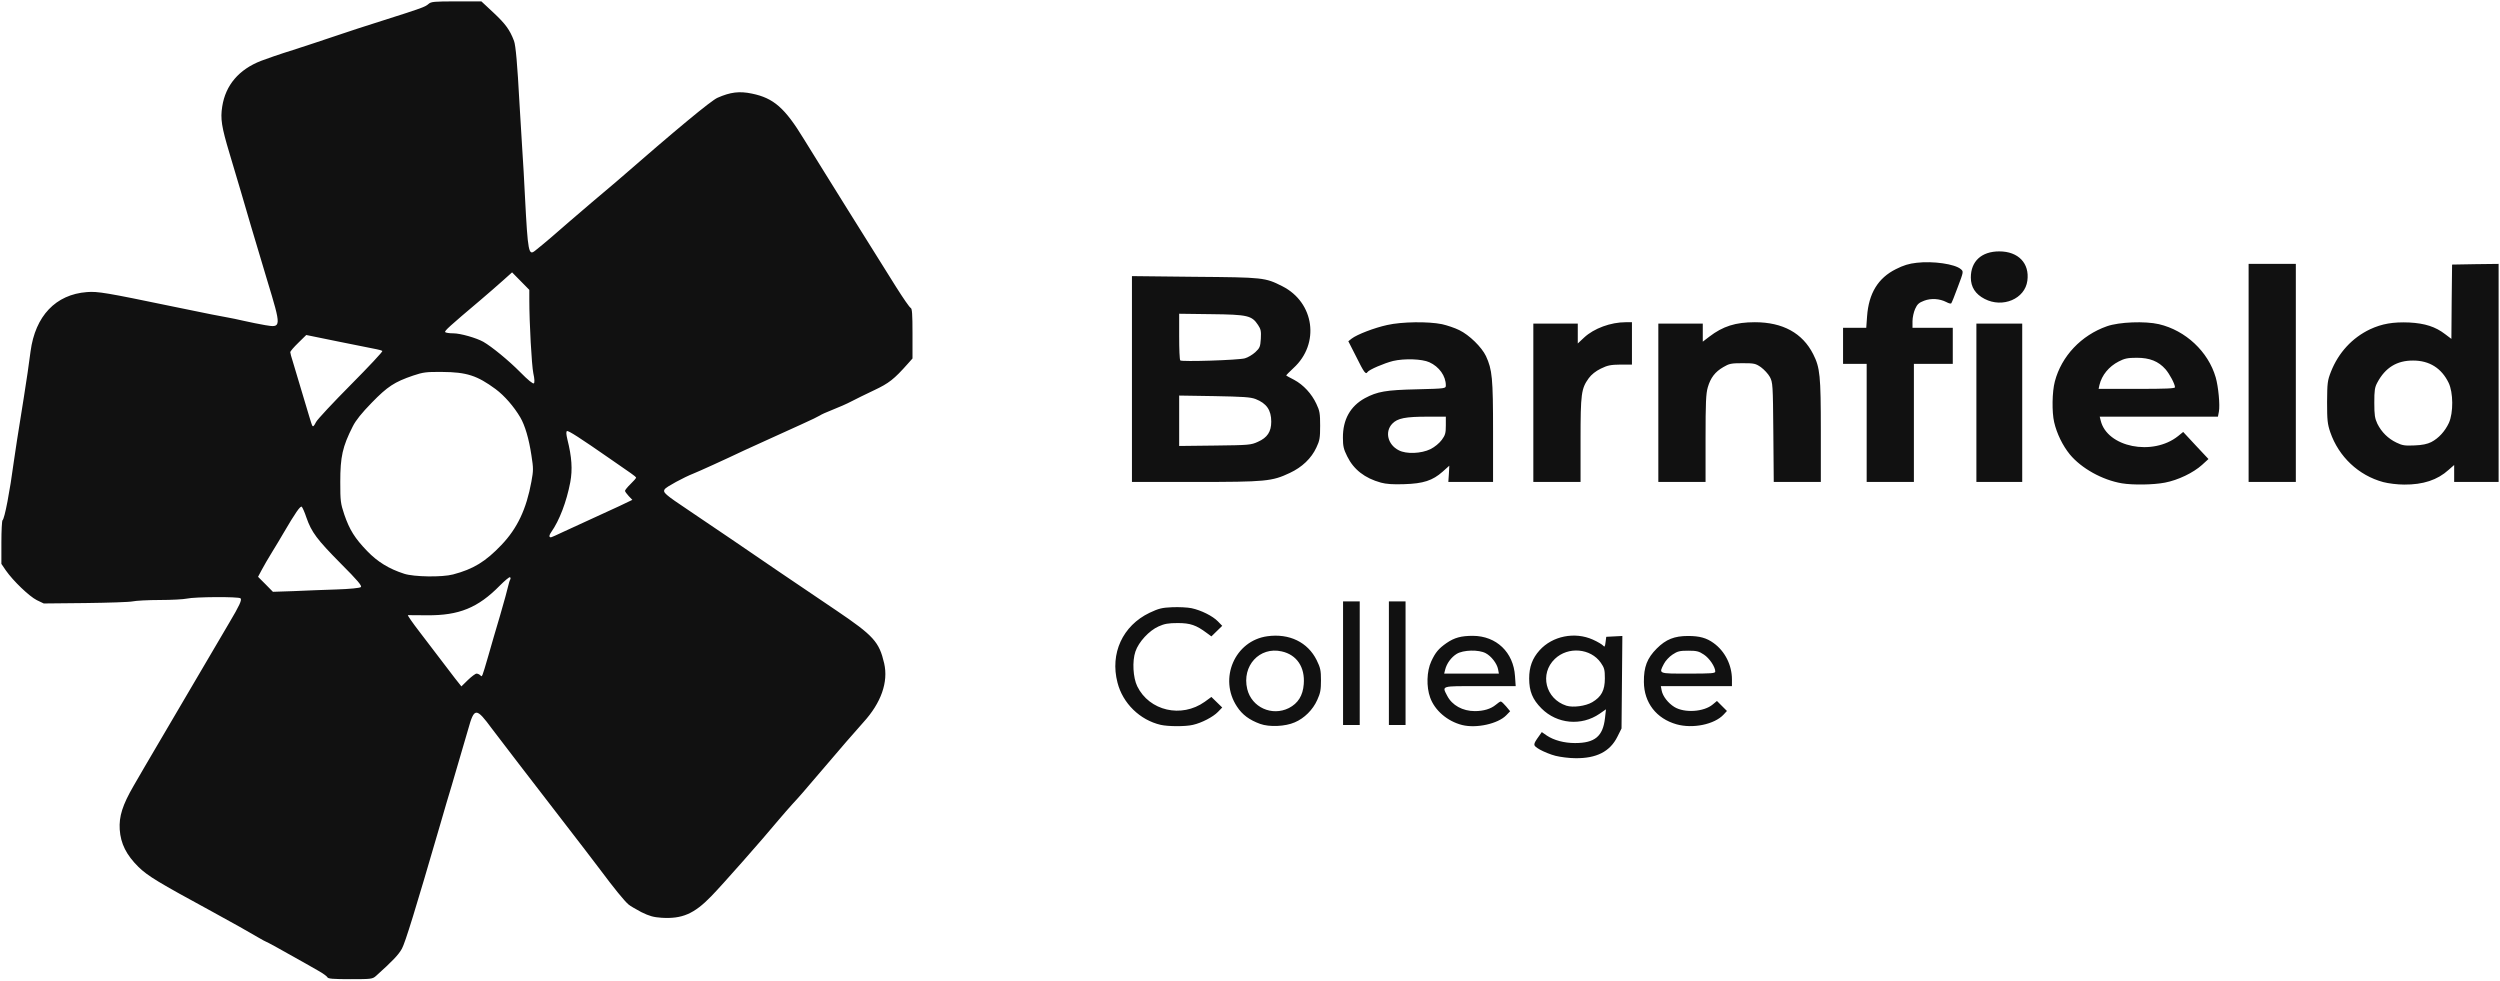
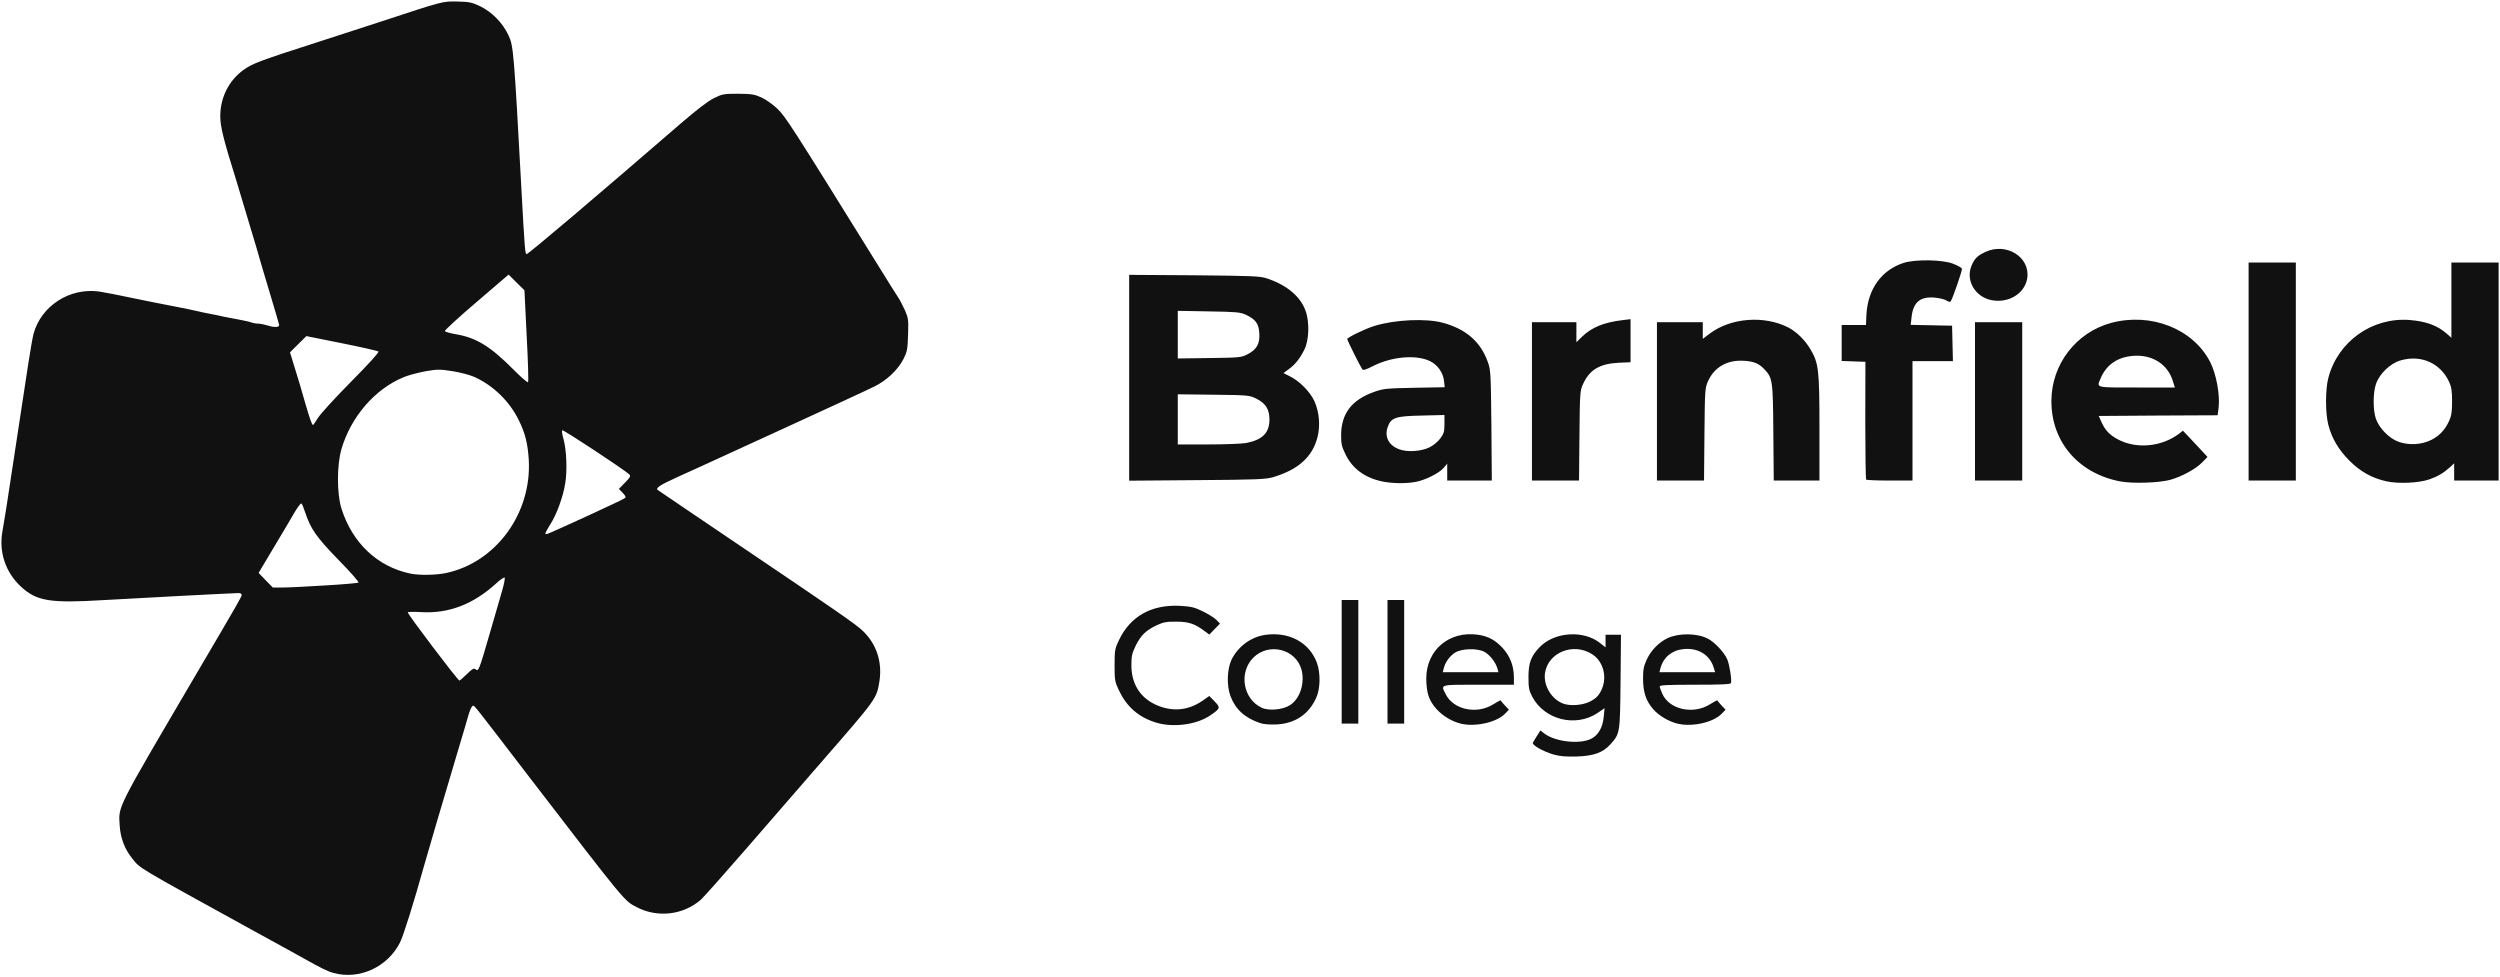
- <svg xmlns="http://www.w3.org/2000/svg" viewBox="0 0 1800 706" width="1800" height="706">
-   <path fill="#111111" fill-rule="evenodd" d="M235.7 703.6C235.4 702.9 232.5 700.8 229.3 699.0C226.1 697.2 221.9 694.8 220.0 693.7C202.9 684.0 191.9 678.0 191.5 678.0C191.3 678.0 188.7 676.6 185.8 674.9C179.7 671.3 166.8 664.0 153.0 656.5C113.8 635.2 106.5 630.8 99.7 624.2C91.0 615.6 86.9 607.5 86.2 597.3C85.6 587.8 88.2 579.6 96.2 565.8C99.5 560.1 103.1 553.9 104.2 552.0C105.3 550.1 109.4 543.1 113.3 536.5C121.8 522.0 132.1 504.5 136.5 497.0C139.9 491.2 157.1 461.9 165.0 448.5C172.5 435.9 174.3 431.9 173.2 430.8C171.9 429.5 140.1 429.7 134.5 431.0C132.3 431.5 123.5 432.0 115.0 432.0C106.5 432.0 97.7 432.5 95.5 433.0C93.3 433.5 78.0 434.0 61.5 434.2L31.5 434.5L26.5 432.1C21.1 429.4 9.5 418.3 4.2 410.7L1.0 406.0L1.0 390.5C1.0 382.1 1.4 374.9 1.8 374.6C3.3 373.7 7.1 353.8 10.0 332.0C10.7 326.6 12.9 312.7 17.1 286.5C19.5 271.2 20.5 264.5 22.0 253.0C25.4 227.5 40.1 212.0 62.6 210.3C70.4 209.7 76.3 210.7 124.5 220.7C149.3 225.8 160.1 228.0 164.0 228.6C165.9 228.9 171.1 230.0 175.5 231.0C179.9 232.0 186.8 233.4 190.9 234.1C202.7 236.1 202.7 235.8 192.4 201.9C182.8 169.9 177.0 150.4 173.6 138.5C171.5 131.3 167.8 118.8 165.3 110.6C159.5 91.3 158.6 85.5 160.0 76.7C162.4 61.3 172.0 50.0 188.0 43.8C191.6 42.4 201.9 38.8 211.0 36.0C220.1 33.1 233.8 28.5 241.5 25.9C249.2 23.3 264.9 18.1 276.5 14.5C303.9 5.8 306.1 5.0 308.6 2.8C310.4 1.2 312.6 1.0 328.6 1.0L346.6 1.0L355.6 9.4C363.9 17.2 367.1 21.5 370.1 29.5C371.3 32.7 372.5 46.1 374.0 74.0C374.6 83.6 375.5 98.5 376.0 107.0C376.6 115.5 377.5 131.3 378.0 142.0C380.1 182.0 380.6 184.3 385.4 180.4C391.0 176.0 402.1 166.5 410.0 159.5C414.7 155.4 421.9 149.3 426.0 145.8C430.1 142.4 438.0 135.7 443.5 131.0C487.6 92.6 511.9 72.5 516.6 70.4C525.9 66.3 532.4 65.5 541.4 67.4C557.0 70.6 565.1 77.7 578.7 100.0C583.6 108.0 590.6 119.2 594.2 125.0C597.8 130.8 605.3 142.7 610.7 151.5C621.4 168.7 631.1 184.1 645.3 206.8C650.3 214.7 654.9 221.4 655.7 221.7C656.7 222.1 657.0 226.1 657.0 240.1L657.0 258.1L653.8 261.7C643.7 273.1 640.1 275.9 629.3 281.0C623.4 283.8 616.0 287.4 613.0 289.0C610.0 290.6 603.9 293.3 599.5 295.0C595.1 296.7 591.0 298.6 590.4 299.1C589.7 299.6 583.7 302.6 576.9 305.6C570.1 308.7 559.8 313.4 554.0 316.0C548.2 318.6 540.1 322.3 536.0 324.2C521.5 331.1 502.5 339.7 499.4 340.9C492.5 343.6 479.6 350.6 478.6 352.2C477.1 354.6 478.5 355.8 496.4 367.8C505.3 373.8 519.0 383.1 527.0 388.5C535.0 394.0 550.2 404.3 560.7 411.5C571.3 418.6 589.9 431.2 602.1 439.5C629.0 457.7 633.0 462.1 636.6 477.6C639.7 491.1 634.4 506.1 621.6 520.1C618.8 523.2 613.3 529.5 609.3 534.1C605.4 538.7 597.3 548.1 591.4 555.0C585.5 561.9 579.3 569.1 577.7 571.0C576.1 572.9 572.8 576.5 570.5 579.0C568.2 581.5 563.9 586.5 560.9 590.0C548.6 604.8 520.1 637.1 512.1 645.3C499.8 658.0 491.1 661.7 476.4 660.8C470.5 660.4 467.6 659.6 461.7 656.7C457.8 654.6 453.6 652.2 452.5 651.2C449.4 648.5 442.3 639.8 432.0 626.0C426.8 619.1 415.6 604.5 407.0 593.4C382.4 561.5 359.9 532.3 354.3 524.8C342.8 509.2 341.5 509.2 337.1 525.0C336.2 528.3 331.2 545.2 325.1 566.0C323.5 571.2 319.7 584.0 316.7 594.5C299.0 655.3 291.8 678.6 289.4 683.0C287.1 687.3 282.5 692.1 270.8 702.6C268.2 704.9 267.6 705.0 252.2 705.0C239.7 705.0 236.1 704.7 235.7 703.6ZM1120.0 544.2C1116.4 543.3 1111.4 541.2 1108.7 539.7C1103.5 536.6 1103.5 536.4 1108.2 529.8L1110.1 527.1L1113.7 529.6C1118.8 533.0 1126.2 535.0 1134.0 535.0C1148.3 535.0 1154.1 530.2 1155.6 517.0L1156.3 510.7L1151.7 513.9C1138.6 522.9 1121.1 521.3 1109.9 510.1C1103.4 503.6 1101.0 497.7 1101.0 488.5C1101.0 480.2 1103.3 474.0 1108.5 468.2C1117.8 457.9 1133.8 454.7 1146.8 460.5C1150.2 462.0 1153.5 464.0 1154.2 464.8C1155.3 466.1 1155.6 465.7 1156.0 462.4L1156.5 458.5L1162.3 458.2L1168.1 457.9L1167.8 491.2L1167.5 524.5L1164.5 530.5C1159.2 541.1 1149.5 546.1 1134.3 545.9C1130.0 545.9 1123.6 545.1 1120.0 544.2ZM835.7 521.9C820.7 518.4 808.4 506.4 804.6 491.5C799.1 470.5 808.3 450.5 827.7 441.2C834.3 438.1 836.6 437.5 844.0 437.2C848.8 437.0 855.0 437.3 857.9 437.9C864.9 439.4 873.1 443.5 876.9 447.4L880.0 450.6L876.1 454.4L872.2 458.2L868.8 455.7C861.3 450.1 857.0 448.6 848.0 448.6C841.3 448.6 838.4 449.1 834.2 451.0C827.4 454.0 819.8 462.2 817.5 469.1C815.1 476.1 815.8 487.9 818.8 494.1C827.5 511.9 850.7 517.2 867.4 505.3L872.2 501.8L876.1 505.6L880.0 509.4L876.9 512.6C873.4 516.2 865.2 520.5 858.9 521.9C853.6 523.2 840.9 523.1 835.7 521.9ZM907.3 521.2C899.6 518.4 894.4 514.6 890.6 508.7C877.3 488.6 889.1 461.3 912.5 458.1C928.3 455.9 941.6 462.4 948.0 475.3C950.7 480.8 951.1 482.7 951.1 489.8C951.1 496.6 950.7 499.0 948.4 504.0C945.3 511.0 939.1 517.2 932.2 520.1C925.4 523.1 913.9 523.6 907.3 521.2ZM1052.7 522.0C1042.1 519.3 1033.0 511.5 1029.7 502.2C1026.9 494.5 1027.2 483.3 1030.5 476.2C1033.5 469.7 1035.8 467.0 1041.5 463.0C1047.2 459.1 1052.0 457.8 1060.5 457.8C1077.4 457.9 1089.7 469.6 1090.8 486.8L1091.3 494.0L1065.6 494.0C1037.0 494.0 1038.2 493.6 1042.0 501.0C1045.5 507.8 1053.1 512.0 1061.9 512.0C1068.2 512.0 1073.4 510.4 1076.9 507.5C1078.5 506.1 1080.2 505.0 1080.6 505.1C1081.1 505.1 1082.8 506.7 1084.4 508.6L1087.3 512.1L1084.5 515.0C1078.6 521.1 1063.0 524.6 1052.7 522.0ZM1207.1 521.5C1192.6 517.4 1183.7 506.0 1183.6 491.0C1183.5 480.2 1185.9 473.9 1192.9 466.9C1199.5 460.3 1205.6 457.9 1215.4 457.9C1223.7 457.9 1228.7 459.3 1233.8 463.0C1242.0 468.9 1247.0 478.9 1247.0 489.2L1247.0 494.0L1221.4 494.0L1195.8 494.0L1196.4 497.2C1197.2 501.3 1201.0 506.2 1205.5 509.0C1212.8 513.5 1226.8 512.6 1233.2 507.2L1236.2 504.7L1239.8 508.3L1243.4 511.9L1241.0 514.5C1234.4 521.6 1218.8 524.8 1207.1 521.5ZM967.0 477.5L967.0 433.0L973.0 433.0L979.0 433.0L979.0 477.5L979.0 522.0L973.0 522.0L967.0 522.0L967.0 477.5ZM1000.0 477.5L1000.0 433.0L1006.0 433.0L1012.0 433.0L1012.0 477.5L1012.0 522.0L1006.0 522.0L1000.0 522.0L1000.0 477.5ZM928.0 509.8C934.6 506.4 938.1 500.8 938.7 492.6C939.7 480.4 933.7 471.4 922.8 469.0C906.9 465.4 894.0 479.4 898.0 496.1C901.2 509.3 915.8 515.9 928.0 509.8ZM1146.4 505.6C1153.0 501.7 1155.5 497.1 1155.5 488.4C1155.5 482.2 1155.1 480.8 1152.6 477.2C1145.3 466.7 1129.0 465.3 1119.5 474.4C1108.3 485.1 1112.7 503.2 1127.8 508.1C1132.6 509.6 1141.6 508.4 1146.4 505.6ZM343.1 485.0C343.9 485.0 345.1 485.5 345.8 486.2C347.2 487.6 346.9 488.2 351.5 472.5C353.4 465.9 357.2 452.6 360.1 443.0C362.9 433.4 365.5 423.9 365.9 421.9C366.3 420.0 367.0 417.8 367.4 417.2C367.7 416.6 367.7 415.9 367.2 415.6C366.7 415.3 363.5 418.0 359.9 421.6C344.2 437.6 330.5 443.2 307.5 443.0C300.4 442.9 294.1 442.9 293.7 442.9C293.3 443.0 297.1 448.5 302.2 455.1C307.3 461.8 314.1 470.7 317.3 474.9C320.5 479.1 325.1 485.1 327.6 488.4L332.2 494.2L336.9 489.6C339.5 487.1 342.3 485.0 343.1 485.0ZM1078.6 481.8C1077.8 477.7 1073.7 472.4 1069.7 470.3C1064.7 467.6 1053.5 467.9 1048.8 470.8C1044.9 473.2 1041.6 477.7 1040.5 482.2L1039.8 485.0L1059.5 485.0L1079.2 485.0L1078.6 481.8ZM1235.0 483.5C1235.0 480.2 1230.8 473.9 1226.8 471.3C1223.2 468.9 1221.6 468.5 1215.5 468.5C1209.4 468.5 1207.8 468.9 1204.2 471.3C1201.9 472.8 1199.1 475.8 1198.0 478.0C1194.3 485.2 1193.7 485.0 1215.5 485.0C1232.4 485.0 1235.0 484.8 1235.0 483.5ZM242.5 424.4C251.6 424.1 259.1 423.4 259.8 422.7C260.8 421.9 257.7 418.1 245.2 405.6C228.2 388.4 224.3 383.2 220.6 372.6C219.4 368.9 217.8 365.4 217.3 364.9C216.3 363.9 212.6 369.3 204.0 384.0C202.3 387.0 198.6 393.1 195.9 397.5C193.2 401.9 189.8 407.7 188.4 410.4L185.8 415.3L191.2 420.7L196.5 426.1L211.5 425.6C219.8 425.2 233.7 424.7 242.5 424.4ZM326.2 413.6C340.7 409.8 349.6 404.4 361.0 392.4C372.5 380.4 379.0 366.5 382.6 346.8C384.1 338.7 384.1 337.2 382.6 327.7C380.8 315.8 378.0 306.3 374.6 300.5C370.0 292.7 363.2 284.9 356.9 280.2C343.6 270.4 336.0 267.9 318.3 267.8C306.8 267.7 304.7 268.0 297.5 270.4C284.0 275.0 279.0 278.3 267.7 289.9C260.4 297.4 256.2 302.6 254.0 307.0C246.6 321.6 245.0 328.8 245.0 347.0C245.0 360.8 245.2 362.4 247.9 370.5C251.7 381.5 255.5 387.6 264.4 396.8C271.8 404.5 280.1 409.6 291.0 413.1C298.0 415.4 318.4 415.7 326.2 413.6ZM405.2 383.1C409.7 381.0 418.7 376.9 425.0 374.0C431.3 371.1 440.7 366.8 445.9 364.4L455.3 359.9L452.7 357.2C451.2 355.6 450.0 353.9 450.0 353.4C450.0 352.9 451.8 350.6 454.0 348.5C456.2 346.4 458.0 344.3 458.0 343.9C458.0 343.6 456.3 342.1 454.2 340.7C452.2 339.3 445.6 334.7 439.5 330.5C417.5 315.2 409.1 309.8 408.2 310.4C407.5 310.8 407.7 312.9 408.5 316.3C411.7 329.0 412.3 338.0 410.6 347.2C407.9 361.3 402.8 374.7 396.9 383.1C395.9 384.5 395.3 386.0 395.7 386.4C396.5 387.2 395.8 387.5 405.2 383.1ZM994.3 347.5C982.6 344.3 974.6 338.0 970.0 328.6C967.4 323.4 966.9 321.2 966.9 315.2C966.8 302.1 972.2 292.5 982.7 286.7C991.7 281.9 997.8 280.8 1020.2 280.3C1040.9 279.8 1041.0 279.7 1041.0 277.5C1041.0 270.7 1036.2 264.0 1029.1 260.8C1023.8 258.4 1011.1 258.0 1003.0 259.9C996.6 261.5 985.6 266.2 984.6 267.9C983.3 269.9 982.1 268.2 976.4 256.7L970.8 245.7L973.2 243.8C977.1 240.8 989.6 236.0 998.8 234.0C1009.4 231.6 1028.4 231.4 1038.2 233.4C1041.8 234.2 1047.5 236.1 1050.7 237.7C1057.9 241.2 1066.8 249.9 1069.9 256.4C1074.4 266.2 1075.0 272.0 1075.0 310.8L1075.0 347.0L1058.9 347.0L1042.8 347.0L1043.2 341.1L1043.5 335.3L1038.7 339.6C1031.5 346.0 1024.8 348.2 1011.0 348.6C1003.0 348.9 997.9 348.5 994.3 347.5ZM1527.8 348.0C1513.6 345.6 1498.6 337.2 1490.3 327.2C1485.1 320.8 1480.9 312.2 1479.0 304.0C1477.3 296.8 1477.5 282.0 1479.5 274.6C1484.3 256.4 1498.5 241.4 1517.0 234.9C1525.8 231.8 1544.4 231.1 1554.4 233.4C1573.6 237.9 1589.9 253.1 1595.3 271.7C1597.2 278.2 1598.5 291.7 1597.6 296.4L1596.9 300.0L1554.3 300.0L1511.8 300.0L1512.5 302.8C1517.1 322.0 1549.9 328.6 1568.2 314.0L1571.9 311.0L1581.0 320.8L1590.1 330.5L1585.5 334.7C1579.2 340.4 1568.2 345.7 1558.7 347.5C1550.4 349.1 1535.7 349.3 1527.8 348.0ZM1715.9 347.1C1698.2 342.3 1683.9 328.9 1677.8 311.2C1675.8 305.3 1675.5 302.6 1675.5 289.5C1675.6 275.6 1675.8 274.0 1678.3 267.6C1683.7 253.9 1693.6 243.2 1706.4 237.1C1715.0 233.1 1723.0 231.7 1734.7 232.2C1745.9 232.8 1753.5 235.2 1760.5 240.6L1765.0 244.0L1765.2 217.2L1765.5 190.5L1782.2 190.2L1799.0 190.0L1799.0 268.5L1799.0 347.0L1783.0 347.0L1767.0 347.0L1767.0 340.9L1767.0 334.8L1763.0 338.3C1755.0 345.6 1744.6 349.0 1731.0 348.9C1726.2 348.9 1719.7 348.1 1715.9 347.1ZM815.0 272.9L815.0 198.8L860.2 199.3C909.8 199.7 910.8 199.8 923.3 206.1C946.4 217.8 950.5 247.5 931.3 265.0C928.3 267.8 925.9 270.2 926.1 270.4C926.3 270.6 928.9 272.0 931.8 273.5C938.5 277.1 944.4 283.5 947.8 290.8C950.2 295.8 950.5 297.8 950.5 306.5C950.5 315.2 950.2 317.2 947.8 322.2C944.2 330.0 937.5 336.4 928.7 340.5C915.8 346.6 911.4 347.0 860.5 347.0L815.0 347.0L815.0 272.9ZM1104.0 290.0L1104.0 233.0L1120.0 233.0L1136.0 233.0L1136.0 240.1L1136.0 247.3L1140.6 243.0C1147.7 236.4 1159.8 232.0 1170.5 232.0L1175.0 232.0L1175.0 247.2L1175.0 262.5L1166.7 262.5C1159.7 262.6 1157.5 263.0 1152.6 265.4C1148.9 267.2 1145.8 269.7 1143.9 272.3C1138.5 279.8 1138.0 283.4 1138.0 316.7L1138.0 347.0L1121.0 347.0L1104.0 347.0L1104.0 290.0ZM1194.0 290.0L1194.0 233.0L1210.0 233.0L1226.0 233.0L1226.0 239.5L1226.0 246.0L1230.7 242.4C1240.5 234.9 1249.6 232.0 1263.5 232.0C1283.6 232.0 1297.8 239.8 1305.5 255.0C1310.4 264.7 1311.0 270.3 1311.0 310.2L1311.0 347.0L1294.0 347.0L1277.1 347.0L1276.8 311.2C1276.5 276.8 1276.4 275.4 1274.3 271.4C1273.1 269.2 1270.2 266.1 1267.9 264.4C1264.0 261.7 1263.0 261.5 1254.6 261.5C1246.5 261.5 1245.0 261.8 1240.8 264.3C1234.9 267.7 1231.6 272.0 1229.6 278.9C1228.3 283.4 1228.0 289.9 1228.0 315.7L1228.0 347.0L1211.0 347.0L1194.0 347.0L1194.0 290.0ZM1344.0 304.5L1344.0 262.0L1335.5 262.0L1327.0 262.0L1327.0 249.0L1327.0 236.0L1335.4 236.0L1343.7 236.0L1344.3 227.7C1345.5 211.2 1352.2 200.2 1365.0 193.8C1370.5 191.0 1374.5 189.8 1380.0 189.2C1391.8 187.8 1407.6 190.1 1411.8 193.8C1413.8 195.5 1413.8 195.6 1409.6 206.7C1407.4 212.8 1405.2 218.1 1404.9 218.4C1404.6 218.8 1403.0 218.4 1401.4 217.5C1396.5 215.0 1390.4 214.6 1385.4 216.5C1381.7 217.9 1380.4 219.0 1378.9 222.4C1377.9 224.6 1377.0 228.6 1377.0 231.2L1377.0 236.0L1391.5 236.0L1406.0 236.0L1406.0 249.0L1406.0 262.0L1392.0 262.0L1378.0 262.0L1378.0 304.5L1378.0 347.0L1361.0 347.0L1344.0 347.0L1344.0 304.5ZM1423.0 290.0L1423.0 233.0L1439.5 233.0L1456.0 233.0L1456.0 290.0L1456.0 347.0L1439.5 347.0L1423.0 347.0L1423.0 290.0ZM1619.0 268.5L1619.0 190.0L1636.0 190.0L1653.0 190.0L1653.0 268.5L1653.0 347.0L1636.0 347.0L1619.0 347.0L1619.0 268.5ZM1029.9 323.4C1033.1 321.8 1036.3 319.1 1038.1 316.7C1040.6 313.3 1041.0 311.8 1041.0 306.3L1041.0 300.0L1028.0 300.0C1011.9 300.0 1006.2 301.1 1002.4 305.1C996.9 310.9 999.2 320.2 1007.1 324.2C1012.6 327.1 1023.3 326.6 1029.9 323.4ZM905.7 318.1C912.5 315.1 915.3 310.8 915.3 303.6C915.3 295.2 911.9 290.4 904.0 287.3C900.3 285.9 895.0 285.6 874.2 285.2L849.0 284.8L849.0 303.0L849.0 321.1L874.8 320.8C899.3 320.5 900.7 320.4 905.7 318.1ZM1750.5 318.3C1755.9 315.5 1760.4 310.5 1763.2 304.5C1766.5 297.2 1766.4 282.6 1763.0 275.6C1757.9 265.1 1749.2 259.6 1737.5 259.6C1725.8 259.5 1717.4 264.7 1711.7 275.4C1709.8 278.9 1709.5 281.1 1709.5 290.0C1709.5 298.9 1709.9 301.2 1711.7 305.1C1714.7 311.1 1719.4 315.8 1725.5 318.7C1729.8 320.8 1731.6 321.0 1738.5 320.7C1744.1 320.5 1747.7 319.7 1750.5 318.3ZM227.6 303.8C228.5 302.0 239.8 289.9 252.7 276.9C265.6 263.9 275.8 253.0 275.3 252.7C274.7 252.3 273.0 251.8 271.4 251.5C269.8 251.2 257.7 248.8 244.5 246.1L220.5 241.2L214.8 246.8C211.6 249.9 209.0 252.9 209.0 253.6C209.0 254.2 209.8 257.3 210.9 260.6C211.9 263.8 215.3 275.3 218.5 286.0C221.7 296.7 224.4 305.8 224.7 306.2C225.4 307.5 225.9 307.1 227.6 303.8ZM1566.0 278.8C1565.9 276.4 1562.2 269.4 1559.2 265.9C1554.1 260.1 1547.8 257.6 1538.5 257.6C1531.9 257.6 1529.6 258.1 1525.4 260.3C1518.4 263.9 1513.3 270.1 1511.6 277.2L1511.0 280.0L1538.5 280.0C1559.8 280.0 1566.0 279.7 1566.0 278.8ZM384.0 268.8C382.8 263.0 381.1 232.5 381.1 215.6L381.1 208.7L374.9 202.4L368.7 196.1L362.1 202.0C358.5 205.3 351.2 211.5 346.0 216.0C323.5 235.0 320.0 238.2 320.5 239.1C320.9 239.6 323.5 240.0 326.4 240.0C331.5 240.0 343.0 243.3 348.0 246.1C354.1 249.6 366.3 259.6 374.5 267.9C380.2 273.7 383.8 276.6 384.4 276.0C385.0 275.4 384.9 272.8 384.0 268.8ZM896.3 258.0C898.5 257.4 901.8 255.4 903.8 253.6C907.1 250.5 907.4 249.7 907.8 243.9C908.1 238.4 907.8 237.0 905.8 234.0C901.3 227.2 898.4 226.5 872.2 226.2L849.0 225.9L849.0 242.3C849.0 251.3 849.3 259.0 849.8 259.5C850.8 260.6 891.8 259.3 896.3 258.0ZM1428.9 215.2C1422.3 211.8 1419.0 206.7 1419.0 199.8C1419.0 188.1 1426.7 181.0 1439.5 181.0C1453.2 181.0 1461.4 189.6 1459.7 202.1C1458.0 215.2 1441.9 222.0 1428.9 215.2Z" />
+ <svg xmlns="http://www.w3.org/2000/svg" viewBox="0 0 1800 703" width="1800" height="703">
+   <path fill="#111111" fill-rule="evenodd" d="M240.0 700.5C235.9 699.4 230.5 696.7 219.5 690.5C217.3 689.2 200.0 679.7 181.0 669.3C97.5 623.3 101.1 625.5 95.2 618.1C89.8 611.4 86.8 603.5 86.2 594.8C85.3 579.9 82.7 585.2 141.5 485.0C173.0 431.4 174.0 429.6 174.0 428.3C174.0 427.6 173.1 427.0 171.9 427.0C168.7 427.0 95.8 430.8 74.0 432.1C35.9 434.4 26.3 432.8 15.0 422.3C3.9 412.0 -1.0 397.2 1.8 382.3C2.4 379.1 3.6 371.8 4.5 366.0C6.0 355.7 12.1 316.1 16.0 290.5C17.1 283.4 19.1 270.1 20.5 261.0C21.9 252.0 23.5 242.8 24.1 240.5C29.6 220.2 50.1 207.0 71.4 209.9C75.3 210.5 85.7 212.5 94.5 214.4C103.3 216.2 116.8 219.0 124.5 220.4C132.2 221.9 140.1 223.5 142.0 224.0C143.9 224.5 148.2 225.4 151.5 226.0C154.8 226.6 159.1 227.5 161.0 228.0C162.9 228.4 167.7 229.3 171.5 230.0C175.3 230.7 179.5 231.6 180.8 232.1C182.1 232.6 184.3 233.0 185.8 233.0C187.3 233.0 190.6 233.7 193.3 234.5C197.8 235.9 201.0 235.7 201.0 234.0C201.0 233.6 198.0 223.4 194.4 211.4C190.8 199.3 187.4 188.2 187.0 186.5C186.6 184.8 183.9 175.8 181.1 166.5C178.3 157.2 175.0 146.3 173.9 142.5C172.8 138.7 171.0 132.8 170.0 129.5C161.2 101.5 158.6 91.2 158.6 84.0C158.5 70.6 164.5 58.3 175.1 50.5C181.5 45.8 186.8 43.8 228.5 30.4C243.3 25.6 264.3 18.8 275.0 15.3C319.4 0.7 318.5 0.9 329.3 1.1C338.1 1.3 339.8 1.7 345.9 4.6C354.3 8.7 362.0 16.6 366.1 25.4C369.7 33.1 370.0 36.4 375.5 137.5C377.7 178.3 378.1 183.0 379.1 183.0C380.4 183.0 429.8 141.1 490.5 88.6C501.7 79.0 509.7 72.8 514.0 70.7C520.1 67.7 521.0 67.5 531.5 67.5C541.2 67.6 543.2 67.9 548.3 70.2C551.4 71.7 556.5 75.2 559.5 78.1C565.5 83.8 568.7 88.7 632.8 192.0C639.1 202.2 645.3 212.1 646.6 214.0C647.9 215.9 650.1 220.2 651.6 223.5C654.0 229.1 654.2 230.3 653.8 241.1C653.5 251.4 653.1 253.3 650.6 258.3C646.6 266.2 638.5 273.9 629.5 278.3C625.4 280.4 597.4 293.3 567.3 307.1C537.1 320.9 509.6 333.5 506.0 335.2C502.4 336.8 494.0 340.7 487.3 343.7C475.2 349.2 471.7 351.5 473.6 352.8C474.2 353.2 481.9 358.4 490.8 364.5C499.7 370.6 516.0 381.6 527.0 389.0C602.9 440.2 617.1 450.0 621.6 454.6C631.2 464.0 635.3 476.8 633.2 490.4C631.2 503.1 631.2 503.0 592.0 548.0C577.4 564.8 552.6 593.4 536.9 611.5C521.1 629.7 506.6 646.0 504.6 647.8C492.0 658.8 473.5 661.0 458.5 653.2C449.4 648.5 451.1 650.6 381.1 559.5C342.4 509.0 341.7 508.1 340.8 508.1C339.7 508.0 338.2 511.3 336.6 517.2C335.8 520.1 333.8 527.0 332.1 532.5C319.2 575.8 307.3 616.1 305.0 624.5C298.3 648.6 290.5 673.6 288.1 678.4C279.2 696.3 258.7 705.7 240.0 700.5ZM1118.4 543.2C1110.7 540.9 1102.7 536.3 1103.7 534.7C1104.0 534.0 1105.4 531.8 1106.7 529.7L1109.1 525.9L1111.6 527.9C1119.3 534.0 1137.0 536.1 1145.5 532.0C1150.8 529.4 1154.0 523.8 1154.7 515.9L1155.3 509.9L1150.3 513.3C1134.5 523.9 1112.0 518.3 1103.2 501.6C1100.9 497.2 1100.5 495.3 1100.5 487.5C1100.5 477.3 1102.3 472.4 1108.7 465.8C1119.3 454.9 1140.3 453.5 1152.2 463.1L1156.0 466.1L1156.0 461.5L1156.0 457.0L1161.6 457.0L1167.1 457.0L1166.8 490.8C1166.4 528.2 1166.4 528.2 1159.5 535.9C1154.0 542.0 1147.4 544.3 1135.0 544.7C1127.1 544.9 1123.0 544.5 1118.4 543.2ZM831.8 520.1C819.6 516.2 811.2 508.8 805.7 497.2C802.7 490.9 802.5 489.8 802.5 479.0C802.5 468.2 802.7 467.1 805.6 461.0C813.8 443.7 829.0 435.2 849.5 436.2C857.9 436.7 859.9 437.2 866.3 440.3C870.3 442.3 874.6 445.0 876.0 446.5L878.4 449.0L874.5 453.0L870.7 456.9L867.6 454.6C860.4 449.1 855.9 447.6 847.0 447.6C839.9 447.5 837.6 448.0 833.0 450.1C825.1 453.8 821.5 457.3 817.8 464.7C815.1 470.3 814.6 472.2 814.6 478.9C814.6 491.9 820.4 501.6 831.3 507.0C843.1 512.7 855.1 511.9 865.7 504.6L870.7 501.1L874.5 505.0C878.9 509.5 878.7 510.1 871.5 515.0C861.5 521.9 844.3 524.1 831.8 520.1ZM907.5 520.7C896.3 516.9 889.6 510.9 885.9 501.1C883.1 493.6 883.5 481.6 886.7 475.0C891.4 465.4 900.7 458.6 911.0 457.1C928.1 454.7 942.6 462.5 948.1 477.0C950.9 484.5 950.7 496.0 947.6 502.6C942.1 514.5 932.4 520.9 919.1 521.6C914.4 521.8 910.0 521.5 907.5 520.7ZM1051.7 521.0C1041.1 518.3 1031.5 510.1 1028.5 500.9C1027.5 498.1 1026.9 492.9 1026.9 488.5C1027.0 468.0 1043.4 454.1 1064.1 457.0C1071.6 458.1 1076.8 460.9 1082.2 466.9C1087.3 472.6 1090.0 479.7 1090.0 487.6L1090.0 493.0L1064.5 493.0C1036.0 493.0 1037.2 492.6 1041.0 500.0C1046.6 511.0 1063.2 514.5 1075.0 507.2C1077.9 505.4 1080.3 504.1 1080.4 504.2C1080.4 504.4 1081.8 506.0 1083.4 507.8L1086.4 511.0L1083.6 513.9C1077.6 520.1 1062.0 523.6 1051.7 521.0ZM1207.7 521.0C1201.3 519.4 1194.4 515.3 1190.4 510.7C1185.1 504.7 1183.0 498.4 1183.0 488.5C1183.0 481.8 1183.5 479.5 1185.9 474.4C1188.9 468.1 1194.5 462.4 1200.6 459.5C1208.7 455.7 1221.8 455.8 1229.6 459.8C1234.5 462.3 1241.4 469.6 1243.6 474.7C1245.3 478.7 1247.0 489.7 1246.3 491.8C1245.9 492.7 1239.8 493.0 1220.4 493.0C1200.7 493.0 1195.0 493.3 1195.0 494.2C1195.0 494.9 1195.9 497.4 1196.9 499.6C1202.0 510.9 1219.0 514.6 1231.0 507.2C1233.9 505.4 1236.3 504.1 1236.4 504.2C1236.4 504.4 1237.8 506.0 1239.4 507.8L1242.4 511.0L1239.6 513.9C1233.5 520.2 1218.2 523.6 1207.7 521.0ZM966.0 476.5L966.0 432.0L972.0 432.0L978.0 432.0L978.0 476.5L978.0 521.0L972.0 521.0L966.0 521.0L966.0 476.5ZM999.0 476.5L999.0 432.0L1005.0 432.0L1011.0 432.0L1011.0 476.5L1011.0 521.0L1005.0 521.0L999.0 521.0L999.0 476.5ZM928.8 507.7C936.1 503.0 939.6 491.8 937.1 482.2C933.0 467.2 913.6 462.4 902.4 473.5C891.7 484.2 895.0 503.4 908.5 509.6C913.5 512.0 923.9 511.0 928.8 507.7ZM1144.6 505.2C1149.4 502.8 1151.5 500.5 1153.5 495.7C1157.2 486.8 1154.1 475.9 1146.3 471.0C1132.8 462.4 1114.7 469.7 1112.4 484.5C1111.1 493.5 1117.0 503.4 1125.5 506.6C1130.7 508.5 1139.4 507.8 1144.6 505.2ZM336.2 485.3C340.1 481.5 341.2 480.9 342.4 481.9C344.5 483.7 344.9 482.8 352.5 456.5C356.1 443.9 360.2 429.7 361.6 425.1C362.9 420.6 363.7 416.4 363.4 415.9C363.1 415.4 360.3 417.2 357.3 420.0C340.7 435.2 322.8 442.0 302.8 440.7C298.0 440.4 293.8 440.5 293.6 440.9C293.1 441.7 329.6 490.0 330.8 490.0C331.1 490.0 333.6 487.9 336.2 485.3ZM1078.0 480.9C1076.7 476.6 1072.5 471.3 1068.7 469.3C1063.7 466.6 1052.5 466.9 1047.8 469.8C1043.9 472.2 1040.6 476.7 1039.5 481.2L1038.8 484.0L1058.8 484.0L1078.9 484.0L1078.0 480.9ZM1234.0 481.1C1231.3 471.5 1222.5 466.1 1211.7 467.4C1203.5 468.3 1197.4 473.6 1195.5 481.2L1194.8 484.0L1214.8 484.0L1234.9 484.0L1234.0 481.1ZM234.3 421.5C246.8 420.8 257.5 419.8 258.1 419.5C258.7 419.1 252.5 412.1 243.8 403.2C227.8 386.8 223.6 380.8 219.5 368.3C218.6 365.4 217.5 362.8 217.0 362.5C216.5 362.2 214.0 365.5 211.5 369.9C209.0 374.3 202.2 385.7 196.5 395.2L186.2 412.5L191.3 417.8L196.4 423.0L204.0 423.0C208.1 423.0 221.7 422.3 234.3 421.5ZM321.1 412.6C357.2 404.9 383.0 369.5 380.7 330.8C380.0 319.5 378.1 311.7 373.5 302.5C366.9 289.0 355.3 277.7 341.8 271.5C338.8 270.1 331.7 268.2 326.1 267.3C316.6 265.8 315.3 265.8 306.4 267.3C301.2 268.3 294.1 270.1 290.8 271.5C270.0 280.0 252.6 300.1 245.8 323.5C242.5 335.1 242.5 355.3 245.8 366.0C253.6 390.9 271.7 408.0 295.5 413.0C301.9 414.3 313.9 414.1 321.1 412.6ZM424.0 371.0C437.5 364.8 449.1 359.3 449.8 358.7C450.8 357.9 450.5 357.1 448.3 354.8L445.6 352.0L450.0 347.5C453.9 343.5 454.2 342.8 453.0 341.5C449.8 338.4 405.5 309.1 404.8 309.8C404.4 310.2 404.8 313.0 405.7 316.0C407.9 324.0 408.5 338.7 407.0 347.8C405.4 357.9 400.8 370.5 396.0 377.9C393.9 381.2 392.4 384.1 392.7 384.4C393.4 385.0 393.3 385.0 424.0 371.0ZM995.0 346.6C982.7 344.0 973.8 337.4 968.9 327.4C966.1 321.7 965.6 319.8 965.6 313.2C965.7 297.8 973.2 287.9 989.3 282.2C996.0 279.8 998.0 279.6 1018.4 279.2L1040.2 278.8L1039.7 274.4C1039.1 268.3 1035.1 262.7 1029.6 260.0C1019.6 255.2 1002.2 256.7 988.7 263.5C983.2 266.3 981.5 266.8 980.8 265.8C979.1 263.3 970.0 245.0 970.0 244.1C970.0 243.0 983.0 236.7 989.5 234.7C1004.4 230.1 1026.7 229.1 1038.9 232.4C1055.4 236.9 1065.9 245.9 1071.1 260.3C1073.3 266.3 1073.4 267.9 1073.8 306.2L1074.1 346.0L1058.1 346.0L1042.0 346.0L1042.0 339.9L1042.0 333.8L1039.4 336.9C1036.2 340.7 1026.2 345.7 1019.1 347.0C1012.1 348.3 1001.9 348.1 995.0 346.6ZM1526.5 346.6C1496.3 340.8 1476.9 318.0 1477.0 288.6C1477.1 262.3 1494.8 239.3 1520.0 232.5C1548.7 224.8 1579.0 236.7 1591.3 260.6C1595.7 269.2 1598.5 284.2 1597.4 293.6L1596.7 299.0L1553.9 299.2L1511.1 299.5L1513.1 304.0C1515.9 310.2 1519.5 313.8 1526.4 317.1C1539.4 323.3 1556.6 321.4 1568.6 312.5L1571.7 310.1L1577.1 315.8C1580.1 318.9 1584.1 323.2 1586.0 325.3L1589.4 329.0L1585.5 333.0C1580.9 337.7 1570.8 343.2 1562.5 345.5C1554.2 347.7 1535.3 348.3 1526.5 346.6ZM1718.0 346.5C1707.5 344.1 1699.4 339.5 1691.5 331.6C1683.7 323.7 1678.9 315.6 1676.4 305.9C1674.2 297.4 1674.2 280.5 1676.4 272.1C1683.2 245.9 1707.9 228.3 1735.0 230.4C1746.9 231.4 1754.8 234.3 1761.5 240.1L1765.0 243.2L1765.0 216.1L1765.0 189.0L1782.0 189.0L1799.0 189.0L1799.0 267.5L1799.0 346.0L1783.0 346.0L1767.0 346.0L1767.0 339.8L1767.0 333.6L1764.2 336.2C1759.6 340.4 1755.3 343.0 1749.3 345.1C1741.6 347.8 1726.7 348.5 1718.0 346.5ZM813.0 272.0L813.0 197.9L859.8 198.2C901.6 198.6 907.1 198.8 912.0 200.4C926.3 205.1 936.1 213.2 939.9 223.5C943.0 231.6 942.6 245.2 939.0 252.0C935.8 258.3 932.4 262.6 927.9 265.8L924.1 268.6L928.6 270.9C935.5 274.2 943.3 282.1 946.4 288.9C949.9 296.7 950.7 306.6 948.6 314.7C945.0 329.0 934.7 338.2 916.5 343.6C911.2 345.1 904.7 345.4 861.8 345.7L813.0 346.1L813.0 272.0ZM1103.0 289.0L1103.0 232.0L1119.0 232.0L1135.0 232.0L1135.0 239.2L1135.0 246.4L1139.2 242.3C1146.2 235.6 1154.9 232.1 1168.2 230.5L1174.0 229.8L1174.0 245.3L1174.0 260.8L1165.2 261.2C1151.8 261.9 1144.5 266.2 1139.8 276.5C1137.6 281.3 1137.5 282.5 1137.2 313.8L1136.9 346.0L1119.9 346.0L1103.0 346.0L1103.0 289.0ZM1193.0 289.0L1193.0 232.0L1209.5 232.0L1226.0 232.0L1226.0 238.0L1226.0 244.0L1231.0 240.2C1246.1 228.8 1270.2 226.9 1287.6 235.8C1293.4 238.8 1299.6 244.8 1303.4 251.3C1309.5 261.5 1310.0 266.2 1310.0 308.4L1310.0 346.0L1293.6 346.0L1277.1 346.0L1276.8 311.2C1276.5 272.9 1276.3 272.0 1269.8 265.3C1265.9 261.3 1261.5 259.8 1253.6 259.7C1242.6 259.6 1234.1 264.9 1229.8 274.4C1227.6 279.4 1227.5 280.4 1227.2 312.8L1226.9 346.0L1209.9 346.0L1193.0 346.0L1193.0 289.0ZM1343.6 345.3C1343.3 344.9 1343.0 325.7 1343.0 302.6L1343.1 260.5L1334.5 260.2L1326.0 259.9L1326.0 247.0L1326.0 234.0L1334.8 234.0L1343.5 234.0L1343.8 226.9C1344.7 208.2 1354.7 194.3 1370.9 189.2C1379.5 186.6 1398.6 186.9 1406.3 189.9C1409.5 191.2 1412.3 192.7 1412.6 193.4C1413.0 194.4 1406.2 214.3 1404.5 217.0C1404.1 217.6 1402.9 217.3 1401.5 216.4C1400.2 215.5 1396.4 214.6 1393.2 214.3C1382.5 213.3 1377.4 217.6 1376.3 228.6L1375.7 233.9L1390.6 234.2L1405.5 234.5L1405.8 247.2L1406.1 260.0L1391.5 260.0L1377.0 260.0L1377.0 303.0L1377.0 346.0L1360.7 346.0C1351.7 346.0 1344.0 345.7 1343.6 345.3ZM1422.0 289.0L1422.0 232.0L1439.0 232.0L1456.0 232.0L1456.0 289.0L1456.0 346.0L1439.0 346.0L1422.0 346.0L1422.0 289.0ZM1619.0 267.5L1619.0 189.0L1636.0 189.0L1653.0 189.0L1653.0 267.5L1653.0 346.0L1636.0 346.0L1619.0 346.0L1619.0 267.5ZM1029.2 322.1C1031.9 320.8 1035.2 318.1 1037.0 315.7C1039.6 312.2 1040.0 310.8 1040.0 305.2L1040.0 298.8L1023.8 299.2C1004.7 299.6 1001.5 300.6 999.1 307.6C996.7 314.6 1000.0 320.8 1007.5 323.5C1013.2 325.7 1023.4 325.0 1029.2 322.1ZM897.1 319.0C909.0 316.7 914.0 311.7 914.0 302.0C914.0 294.7 911.3 290.4 904.5 287.0C899.6 284.6 898.9 284.5 873.8 284.2L848.0 283.9L848.0 301.9L848.0 320.0L869.9 320.0C881.9 320.0 894.1 319.5 897.1 319.0ZM1750.6 316.7C1756.5 313.7 1760.4 309.5 1763.4 303.0C1765.0 299.5 1765.5 296.5 1765.5 289.0C1765.5 281.5 1765.0 278.5 1763.4 275.0C1757.1 261.4 1743.2 255.2 1728.4 259.5C1721.0 261.6 1713.2 269.1 1710.7 276.5C1708.5 282.8 1708.5 295.2 1710.6 301.4C1713.0 308.3 1720.2 315.7 1727.0 318.1C1734.5 320.8 1743.7 320.2 1750.6 316.7ZM229.0 300.8C230.8 297.9 241.5 286.2 252.8 274.8C265.4 262.1 273.0 253.7 272.5 253.1C271.9 252.6 260.0 249.9 246.0 247.1L220.6 242.0L214.7 247.8L208.8 253.7L212.3 265.1C214.3 271.4 217.5 282.1 219.4 289.0C223.1 301.7 224.6 306.0 225.4 306.0C225.6 306.0 227.3 303.6 229.0 300.8ZM1564.5 274.5C1560.9 262.4 1549.8 255.2 1536.1 256.2C1524.7 257.0 1516.6 262.6 1512.5 272.3C1509.5 279.4 1508.0 279.0 1538.5 279.0L1565.9 279.0L1564.5 274.5ZM379.2 241.8L377.6 209.0L371.9 203.4L366.2 197.7L343.1 217.5C330.3 228.4 320.1 237.8 320.3 238.4C320.5 238.9 324.2 240.0 328.5 240.7C343.0 243.2 353.1 249.4 369.5 265.9C374.9 271.4 379.8 275.6 380.2 275.2C380.6 274.8 380.2 259.8 379.2 241.8ZM898.4 255.0C904.9 251.6 907.2 247.4 906.7 239.8C906.3 233.0 904.0 229.9 897.0 226.6C893.0 224.8 890.3 224.5 870.2 224.2L848.0 223.8L848.0 241.0L848.0 258.1L870.8 257.8C892.8 257.5 893.7 257.4 898.4 255.0ZM1433.8 216.1C1422.0 213.7 1415.1 201.8 1419.5 191.3C1421.7 186.1 1423.7 184.1 1429.5 181.4C1444.6 174.3 1462.0 185.2 1459.6 200.4C1457.8 211.4 1446.2 218.5 1433.8 216.1Z" />
</svg>
